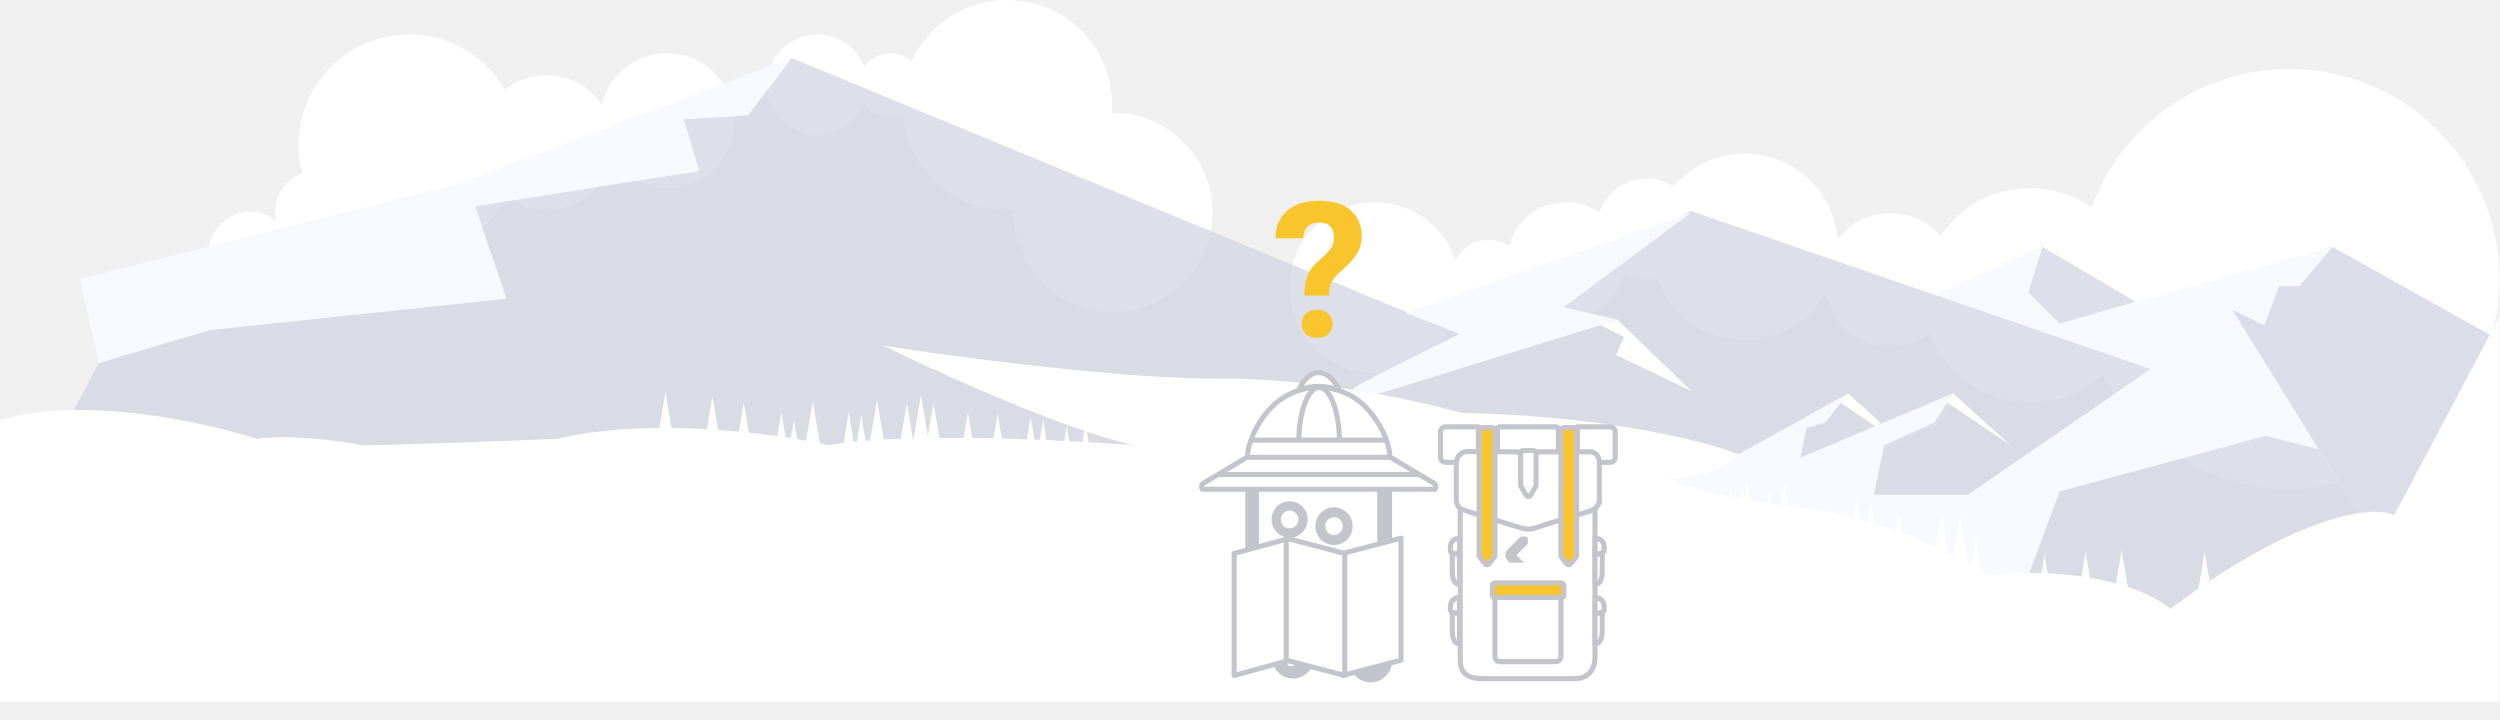
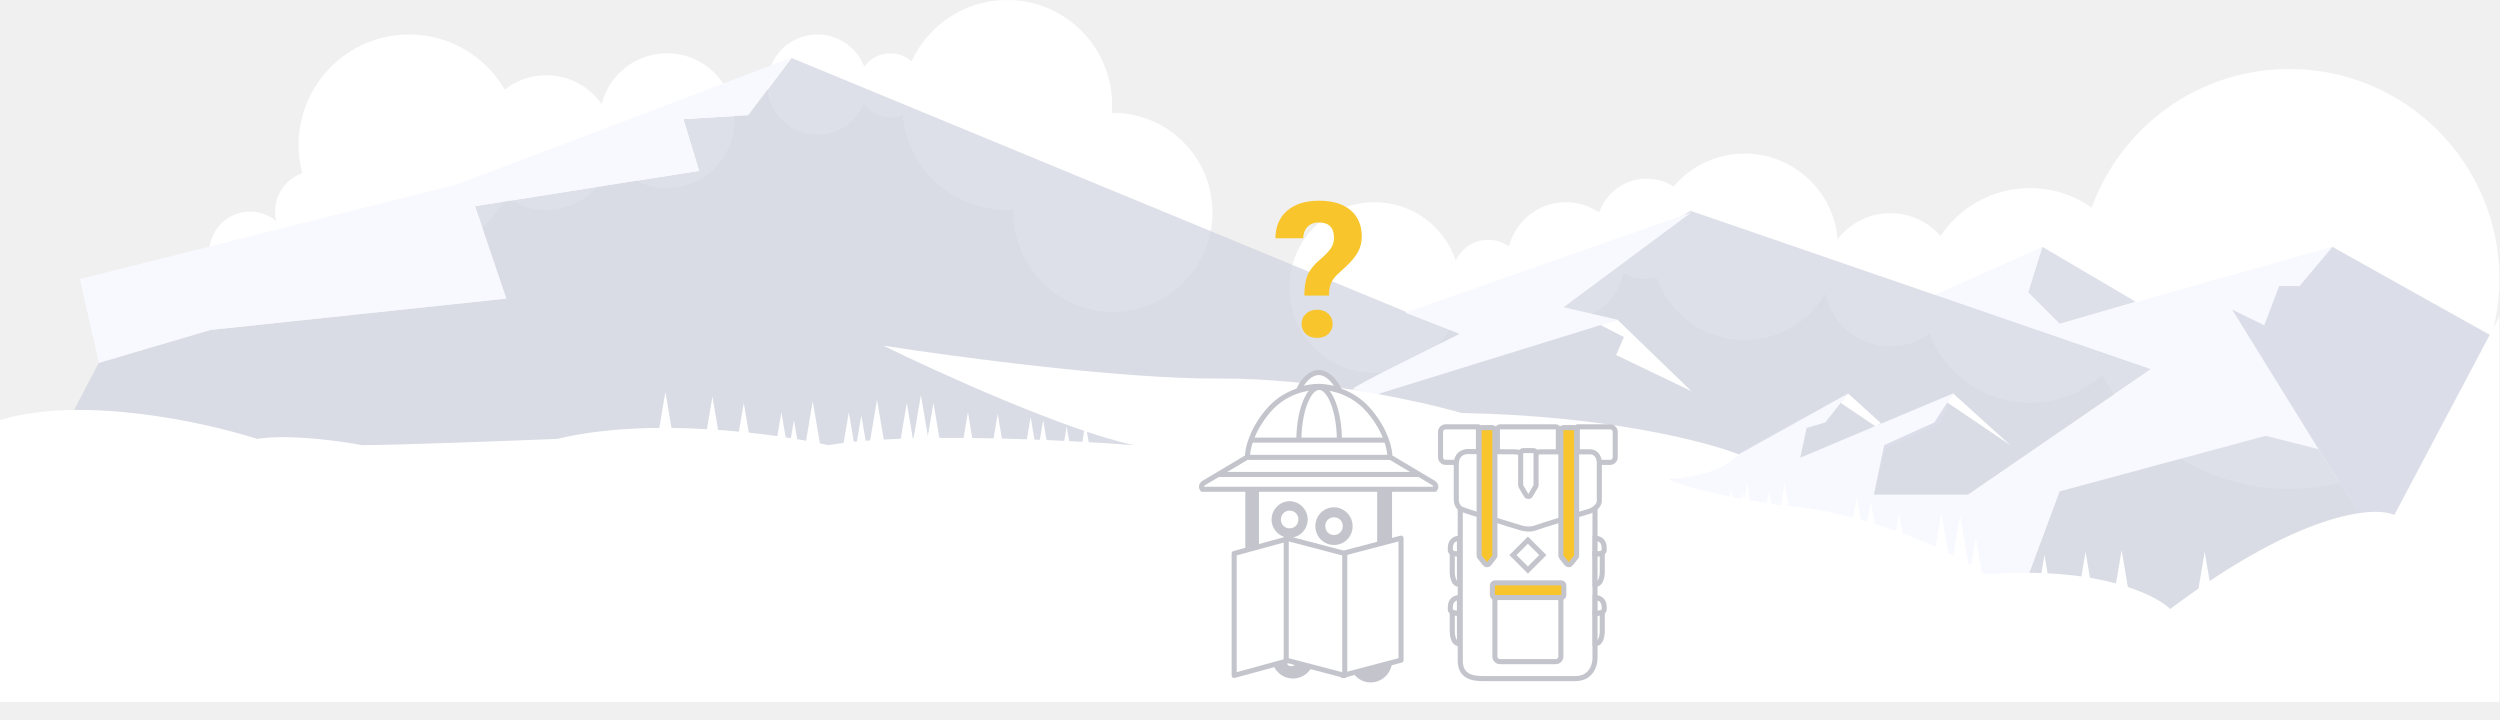
<svg xmlns="http://www.w3.org/2000/svg" width="984" height="283" viewBox="0 0 984 283" fill="none">
  <path fill-rule="evenodd" clip-rule="evenodd" d="M827.477 147.503C841.18 174.216 868.997 192.494 901.083 192.494C946.743 192.494 983.757 155.48 983.757 109.82C983.757 64.161 946.743 27.147 901.083 27.147C865.283 27.147 834.798 49.901 823.302 81.736C816.423 76.885 808.031 74.036 798.975 74.036C784.303 74.036 771.377 81.513 763.8 92.864C758.993 87.374 751.934 83.908 744.064 83.908C735.597 83.908 728.067 87.921 723.273 94.15C721.736 75.29 705.943 60.463 686.686 60.463C675.477 60.463 665.441 65.487 658.707 73.407C655.649 71.461 652.019 70.335 648.126 70.335C639.471 70.335 632.118 75.903 629.452 83.652C625.727 81.089 621.215 79.589 616.352 79.589C605.567 79.589 596.505 86.969 593.941 96.954C591.639 95.342 588.836 94.396 585.812 94.396C580.141 94.396 575.246 97.723 572.974 102.532C568.51 89.198 555.918 79.589 541.082 79.589C522.511 79.589 507.457 94.643 507.457 113.214C507.457 131.784 522.511 146.839 541.082 146.839C558.327 146.839 572.541 133.855 574.481 117.13C577.071 120.56 581.183 122.777 585.812 122.777C590.771 122.777 595.135 120.233 597.673 116.38C601.882 122.128 608.681 125.862 616.352 125.862C627.465 125.862 636.748 118.026 638.978 107.578C641.713 109.01 644.825 109.82 648.126 109.82C649.477 109.82 650.797 109.685 652.072 109.426C657.116 123.675 670.709 133.882 686.686 133.882C700.23 133.882 712.06 126.548 718.422 115.635C720.952 127.473 731.472 136.35 744.064 136.35C749.822 136.35 755.146 134.495 759.471 131.349C765.536 147.259 780.935 158.561 798.975 158.561C809.958 158.561 819.962 154.372 827.477 147.503Z" fill="white" />
  <path fill-rule="evenodd" clip-rule="evenodd" d="M355.255 45.323C357.261 66.283 374.917 82.674 396.403 82.674C397.235 82.674 398.062 82.649 398.883 82.601C398.875 82.933 398.871 83.265 398.871 83.599C398.871 105.236 416.411 122.777 438.048 122.777C459.685 122.777 477.226 105.236 477.226 83.599C477.226 61.962 459.685 44.422 438.048 44.422C437.907 44.422 437.766 44.422 437.626 44.424C437.701 43.405 437.739 42.375 437.739 41.337C437.739 18.507 419.232 0 396.403 0C379.71 0 365.329 9.894 358.803 24.137C356.573 22.17 353.645 20.977 350.438 20.977C346.216 20.977 342.478 23.046 340.18 26.224C337.331 18.824 330.153 13.573 321.749 13.573C310.846 13.573 302.006 22.413 302.006 33.316C302.006 44.22 310.846 53.059 321.749 53.059C330.003 53.059 337.074 47.994 340.023 40.803C342.305 44.107 346.119 46.273 350.438 46.273C352.144 46.273 353.771 45.935 355.255 45.323ZM240.738 62.656C245.532 69.535 253.5 74.036 262.52 74.036C277.172 74.036 289.05 62.158 289.05 47.507C289.05 32.855 277.172 20.977 262.52 20.977C250.115 20.977 239.699 29.491 236.796 40.995C232.002 34.116 224.034 29.614 215.014 29.614C208.846 29.614 203.17 31.719 198.665 35.249C191.134 22.288 177.099 13.573 161.029 13.573C137.007 13.573 117.533 33.047 117.533 57.07C117.533 60.905 118.029 64.624 118.961 68.166C112.737 70.372 108.278 76.311 108.278 83.291C108.278 84.584 108.431 85.841 108.72 87.045C105.931 84.702 102.334 83.291 98.407 83.291C89.547 83.291 82.365 90.473 82.365 99.332C82.365 108.191 89.547 115.373 98.407 115.373C107.266 115.373 114.448 108.191 114.448 99.332C114.448 98.039 114.295 96.782 114.006 95.578C116.795 97.921 120.392 99.332 124.319 99.332C129.412 99.332 133.951 96.959 136.889 93.258C143.796 97.874 152.098 100.566 161.029 100.566C177.631 100.566 192.061 91.264 199.391 77.588C203.773 80.787 209.173 82.674 215.014 82.674C227.419 82.674 237.836 74.159 240.738 62.656Z" fill="white" />
  <path d="M917.741 97.172L980.981 132.648L937.484 216.556L912.497 176.762L892.137 171.517L810.697 193.42L798.666 225.811L781.391 227.044L727.715 206.376L680.208 197.43L655.838 188.792L672.805 184.165L727.407 154.859L718.769 165.965L711.365 169.049L708.589 179.846L770.286 153.934L763.191 166.89L741.905 176.762L737.586 194.654H774.605L846.173 145.605L761.031 116.299L803.911 97.172L798.666 115.065L810.697 127.404L917.741 97.172Z" fill="#F8F9FF" />
  <path opacity="0.7" d="M912.497 176.762L937.484 216.865L839.695 252.957L798.666 225.811L810.697 193.42L891.828 171.517L912.497 176.762Z" fill="#CFD3DF" />
  <path opacity="0.7" d="M311.569 22.828L574.398 131.414L532.753 153.008L496.968 194.654L12.648 192.803L38.869 142.828L82.982 129.872L199.281 117.533L186.942 81.131L275.168 67.25L268.998 46.89L294.603 45.347L311.569 22.828Z" fill="#CFD3DF" />
  <path opacity="0.7" d="M840.62 118.766L803.91 97.172L798.358 115.065L810.697 127.404L840.62 118.766Z" fill="#CFD3DF" />
  <path opacity="0.7" d="M665.401 82.982L846.481 145.296L774.604 194.654H737.586L741.596 175.219L761.34 166.273L768.743 154.859L708.589 180.155L711.057 168.432L718.46 166.273L727.406 154.859L673.73 184.782L657.997 188.792L541.082 154.859L665.401 82.982Z" fill="#CFD3DF" />
  <path d="M294.294 45.347L311.261 22.828L180.155 72.494L31.465 109.82L38.869 142.828L82.674 129.872L199.281 117.533L186.942 81.131L275.168 67.25L268.998 46.89L294.294 45.347Z" fill="#F8F9FF" />
  <path d="M553.113 123.085L665.709 83.599L615.427 120.926L636.712 125.862L541.082 155.476C538.922 154.756 534.233 153.255 532.753 153.008C531.272 152.761 560.105 138.509 574.707 131.414L553.113 123.085Z" fill="#F8F9FF" />
  <path opacity="0.7" d="M918.05 97.172L980.981 132.34L937.176 216.556L878.564 121.851L891.212 128.021L897.073 112.597H905.094L918.05 97.172Z" fill="#CFD3DF" />
  <path d="M791.262 175.219L768.743 154.869L766.439 158.407L791.262 175.219Z" fill="white" />
  <path d="M740.363 166.582L727.401 154.864L724.473 158.564L738.203 167.816L740.363 166.582Z" fill="white" />
  <path d="M665.709 153.934L636.635 125.862L629.906 127.925L639.18 132.648L636.095 139.743L665.709 153.934Z" fill="white" />
  <path d="M942.42 202.674L983.757 124.628V276.285H0V165.348C32.082 155.476 80.823 166.17 101.183 172.751C113.769 170.777 133.985 173.574 142.52 175.219C155.106 175.219 198.972 173.574 219.332 172.751C256.104 163.867 305.811 170.695 326.068 175.219C355.682 170.037 418.613 173.06 446.377 175.219C419.724 169.543 369.461 146.736 347.662 136.042C375.837 140.463 441.688 149.245 479.693 148.998C517.699 148.751 559.282 157.944 575.323 162.571C632.331 163.558 672.085 173.882 684.527 178.921C684.033 179.415 680.414 182.314 678.666 183.24C672.249 186.942 661.596 188.175 657.38 188.792C664.537 192.741 688.126 197.019 699.026 198.664C737.031 201.379 769.977 218.098 781.7 226.119C824.887 222.664 848.024 233.728 854.193 239.692C905.278 201.44 934.296 199.075 942.42 202.674Z" fill="white" />
  <path d="M319.898 157.944L316.692 176.916H323.104L319.898 157.944Z" fill="white" />
  <path d="M345.194 157.327L341.988 176.299H348.4L345.194 157.327Z" fill="white" />
  <path d="M339.024 163.497L335.818 182.468H342.23L339.024 163.497Z" fill="white" />
  <path d="M334.089 162.263L330.883 181.235H337.295L334.089 162.263Z" fill="white" />
  <path d="M356.917 158.561L353.711 177.533H360.122L356.917 158.561Z" fill="white" />
  <path d="M362.469 155.476L359.263 174.448H365.675L362.469 155.476Z" fill="white" />
  <path d="M367.405 158.561L364.199 177.533H370.611L367.405 158.561Z" fill="white" />
  <path d="M380.978 162.263L377.772 181.235H384.184L380.978 162.263Z" fill="white" />
  <path d="M405.657 164.114L402.451 183.086H408.863L405.657 164.114Z" fill="white" />
  <path d="M410.593 165.348L407.387 184.319H413.798L410.593 165.348Z" fill="white" />
  <path d="M419.847 167.815L416.641 186.787H423.053L419.847 167.815Z" fill="white" />
  <path d="M427.251 166.582L424.045 185.553H430.457L427.251 166.582Z" fill="white" />
  <path d="M392.701 162.88L389.495 181.852H395.907L392.701 162.88Z" fill="white" />
  <path d="M312.495 165.348L309.289 184.319H315.701L312.495 165.348Z" fill="white" />
  <path d="M307.559 162.263L304.353 181.235H310.765L307.559 162.263Z" fill="white" />
  <path d="M292.752 158.561L289.546 177.533H295.958L292.752 158.561Z" fill="white" />
  <path d="M280.412 156.093L277.206 175.065H283.618L280.412 156.093Z" fill="white" />
  <path d="M261.903 154.242L258.697 173.214H265.109L261.903 154.242Z" fill="white" />
  <path d="M771.52 202.983L768.314 221.955H774.725L771.52 202.983Z" fill="white" />
  <path d="M764.116 201.749L760.91 220.721H767.322L764.116 201.749Z" fill="white" />
  <path d="M777.689 211.62L774.483 230.592H780.895L777.689 211.62Z" fill="white" />
  <path d="M747.458 201.749L744.252 220.721H750.664L747.458 201.749Z" fill="white" />
  <path d="M736.352 197.43L733.147 216.402H739.558L736.352 197.43Z" fill="white" />
  <path d="M730.8 195.579L727.594 214.551H734.006L730.8 195.579Z" fill="white" />
  <path d="M702.419 190.026L699.213 208.998H705.625L702.419 190.026Z" fill="white" />
  <path d="M687.612 190.026L684.406 208.998H690.818L687.612 190.026Z" fill="white" />
  <path d="M696.249 193.111L693.043 212.083H699.455L696.249 193.111Z" fill="white" />
  <path d="M685.761 193.111L682.555 212.083H688.967L685.761 193.111Z" fill="white" />
  <path d="M681.442 192.494L678.236 211.466H684.648L681.442 192.494Z" fill="white" />
  <path d="M867.767 217.173L864.561 236.145H870.973L867.767 217.173Z" fill="white" />
  <path d="M835.067 216.556L831.861 235.528H838.273L835.067 216.556Z" fill="white" />
  <path d="M804.702 218.407L801.496 237.379H807.908L804.702 218.407Z" fill="white" />
  <path d="M820.877 217.173L817.671 236.145H824.083L820.877 217.173Z" fill="white" />
  <path d="M583.861 267.095H598.39H619.973C626.508 267.095 627.91 261.487 627.794 258.683V228.237V188.406H574.755V201.613C574.778 219.2 574.755 254.644 574.755 260.039C574.755 266.382 579.708 267.095 583.861 267.095Z" fill="white" stroke="#C4C5CC" stroke-width="2" />
  <mask id="path-49-inside-1" fill="white">
    <path d="M566 170C566 168.343 567.343 167 569 167H581.914C582.467 167 582.914 167.448 582.914 168V181.986C582.914 182.538 582.467 182.986 581.914 182.986H569C567.343 182.986 566 181.643 566 179.986V170Z" />
  </mask>
  <path d="M566 170C566 168.343 567.343 167 569 167H581.914C582.467 167 582.914 167.448 582.914 168V181.986C582.914 182.538 582.467 182.986 581.914 182.986H569C567.343 182.986 566 181.643 566 179.986V170Z" fill="white" stroke="#C4C5CC" stroke-width="4" mask="url(#path-49-inside-1)" />
  <mask id="path-50-inside-2" fill="white">
    <path d="M636.748 179.986C636.748 181.643 635.405 182.986 633.748 182.986L620.834 182.986C620.282 182.986 619.834 182.538 619.834 181.986L619.834 168C619.834 167.448 620.282 167 620.834 167L633.748 167C635.405 167 636.748 168.343 636.748 170L636.748 179.986Z" />
  </mask>
  <path d="M636.748 179.986C636.748 181.643 635.405 182.986 633.748 182.986L620.834 182.986C620.282 182.986 619.834 182.538 619.834 181.986L619.834 168C619.834 167.448 620.282 167 620.834 167L633.748 167C635.405 167 636.748 168.343 636.748 170L636.748 179.986Z" fill="white" stroke="#C4C5CC" stroke-width="4" mask="url(#path-50-inside-2)" />
  <rect x="589.389" y="168" width="23.97" height="17.212" rx="1" fill="white" stroke="#C4C5CC" stroke-width="2" />
  <path d="M631.408 215.592C631.408 212.541 629.122 211.828 627.827 211.852V217.987C630.408 218.339 631.367 217.254 631.408 216.667V215.592Z" fill="white" stroke="#C4C5CC" stroke-width="2" />
  <path d="M630.651 224.635V217.645C629.81 218.153 628.447 218.083 627.803 218.042V229.97C630.306 230.165 630.7 226.485 630.651 224.635Z" fill="white" stroke="#C4C5CC" stroke-width="2" />
  <path d="M631.408 238.936C631.408 235.885 629.122 235.171 627.827 235.196V241.331C630.408 241.683 631.367 240.598 631.408 240.011V238.936Z" fill="white" stroke="#C4C5CC" stroke-width="2" />
  <path d="M630.651 247.979V240.989C629.81 241.497 628.447 241.427 627.803 241.386V253.314C630.306 253.509 630.7 249.829 630.651 247.979Z" fill="white" stroke="#C4C5CC" stroke-width="2" />
  <path d="M570.852 215.592C570.852 212.541 573.138 211.828 574.433 211.852V217.987C571.852 218.339 570.893 217.254 570.852 216.667V215.592Z" fill="white" stroke="#C4C5CC" stroke-width="2" />
  <path d="M571.609 224.635V217.645C572.45 218.153 573.813 218.083 574.457 218.042V229.97C571.954 230.165 571.56 226.485 571.609 224.635Z" fill="white" stroke="#C4C5CC" stroke-width="2" />
  <path d="M570.852 238.936C570.852 235.885 573.138 235.171 574.433 235.196V241.331C571.852 241.683 570.893 240.598 570.852 240.011V238.936Z" fill="white" stroke="#C4C5CC" stroke-width="2" />
  <path d="M571.609 247.979V240.989C572.45 241.497 573.813 241.427 574.457 241.386V253.314C571.954 253.509 571.56 249.829 571.609 247.979Z" fill="white" stroke="#C4C5CC" stroke-width="2" />
  <path d="M573.19 182.705C573.19 178.34 576.55 177.573 578.23 177.735C583.287 177.77 593.919 177.84 595.991 177.84C598.062 177.84 598.789 178.372 598.893 178.639H604.506C604.548 177.93 605.948 177.811 606.644 177.84C611.706 177.834 622.614 177.826 625.742 177.84C628.87 177.853 629.548 180.811 629.496 182.288V183.644V197.025C629.496 199.361 626.901 200.802 625.603 201.231C619.509 203.026 606.758 206.84 604.506 207.73C602.254 208.62 599.559 208.101 598.493 207.73C591.507 205.61 577.111 201.196 575.415 200.501C573.719 199.806 573.225 197.801 573.19 196.886V195.148V182.705Z" fill="white" stroke="#C4C5CC" stroke-width="2" />
  <path d="M582.192 169.317C582.192 168.765 582.64 168.317 583.192 168.317H587.389C587.941 168.317 588.389 168.765 588.389 169.317V218.643C588.389 218.869 588.312 219.088 588.171 219.265L586.073 221.902C585.672 222.405 584.908 222.405 584.508 221.902L582.41 219.265C582.269 219.088 582.192 218.869 582.192 218.643V169.317Z" fill="#F8C62C" stroke="#C4C5CC" stroke-width="2" />
  <path d="M598.525 178.364C598.525 177.812 598.973 177.364 599.525 177.364H603.594C604.146 177.364 604.594 177.812 604.594 178.364V190.939C604.594 191.117 604.546 191.291 604.456 191.445L602.422 194.911C602.036 195.569 601.084 195.569 600.697 194.911L598.663 191.445C598.573 191.291 598.525 191.117 598.525 190.939V178.364Z" fill="white" stroke="#C4C5CC" stroke-width="2" />
  <path d="M614.36 169.317C614.36 168.765 614.807 168.317 615.36 168.317H619.556C620.108 168.317 620.556 168.765 620.556 169.317V218.643C620.556 218.869 620.479 219.088 620.338 219.265L618.24 221.902C617.84 222.405 617.076 222.405 616.675 221.902L614.577 219.265C614.436 219.088 614.36 218.869 614.36 218.643V169.317Z" fill="#F8C62C" stroke="#C4C5CC" stroke-width="2" />
-   <mask id="path-64-inside-3" fill="white">
-     <rect x="601.373" y="211.183" width="10.315" height="10.315" rx="1" transform="rotate(45 601.373 211.183)" />
-   </mask>
-   <rect x="601.373" y="211.183" width="10.315" height="10.315" rx="1" transform="rotate(45 601.373 211.183)" stroke="#C4C5CC" stroke-width="4" mask="url(#path-64-inside-3)" />
+   <path d="M601.373 212.597L607.253 218.477L601.373 224.356L595.494 218.477L601.373 212.597Z" stroke="#C4C5CC" stroke-width="2" />
  <rect x="588.389" y="231.138" width="25.97" height="29.282" rx="2" fill="white" stroke="#C4C5CC" stroke-width="2" />
  <rect x="587.412" y="229.426" width="28.109" height="5.768" rx="1" fill="#F8C62C" stroke="#C4C5CC" stroke-width="2" />
  <path d="M492.997 228.111V193.587C493.62 186.49 497.599 171.75 508.532 169.563C522.198 166.83 534.857 171.433 537.015 174.598C539.172 177.763 546.365 181.359 545.214 235.16V259.039C545.694 261.149 545.358 265.57 540.179 266.376C536.956 266.877 535.757 262.313 535.474 257.292L531.98 259.039H528.24L525.507 257.169V247.387L521.91 251.559L520.184 252.566H517.882L513.423 249.833V260.765L509.827 265.225L505.943 263.93L504.36 260.765L502.203 255.443L498.319 257.169L494.147 254.724L491.845 248.682L492.997 228.111Z" fill="white" />
  <path fill-rule="evenodd" clip-rule="evenodd" d="M500.489 204.469C500.489 200.543 503.722 197.272 507.601 197.272C511.481 197.272 514.714 200.543 514.714 204.469C514.714 208.395 511.481 211.667 507.601 211.667C503.722 211.667 500.489 208.395 500.489 204.469ZM504.154 204.469C504.154 206.432 505.663 207.958 507.603 207.958C509.543 207.958 511.052 206.432 511.052 204.469C511.052 202.506 509.543 200.979 507.603 200.979C505.663 200.979 504.154 202.506 504.154 204.469Z" fill="#C4C5CC" />
  <path fill-rule="evenodd" clip-rule="evenodd" d="M517.735 207.086C517.735 202.942 520.968 199.67 525.063 199.67C528.943 199.67 532.392 202.942 532.392 207.086C532.392 211.23 529.159 214.502 525.063 214.502C520.968 214.502 517.735 211.23 517.735 207.086ZM521.615 207.086C521.615 209.049 523.124 210.576 525.064 210.576C527.004 210.576 528.513 209.049 528.513 207.086C528.513 205.123 527.004 203.596 525.064 203.596C523.124 203.596 521.615 205.123 521.615 207.086Z" fill="#C4C5CC" />
  <path fill-rule="evenodd" clip-rule="evenodd" d="M490.144 192.909C490.144 176.769 503.076 163.683 519.026 163.683C534.976 163.683 547.909 176.769 547.909 192.909V260.087C547.909 264.885 544.029 268.593 539.503 268.593C535.407 268.593 532.174 265.758 531.312 261.832C530.666 262.05 530.019 262.05 529.372 262.05C525.061 262.05 521.613 258.778 521.182 254.416C520.535 254.634 519.888 254.634 519.242 254.634C518.595 254.634 517.949 254.634 517.302 254.416V258.56C517.302 263.359 513.422 267.067 508.896 267.067C504.369 267.067 500.705 263.359 500.49 258.778C499.843 258.997 499.196 258.997 498.55 258.997C493.808 258.997 490.144 255.071 490.144 250.49V192.909ZM540.939 263.765C542.057 263.765 542.952 262.882 542.952 261.779H542.057V193.826C542.057 181.25 531.544 170.881 518.795 170.881C506.045 170.881 495.532 181.25 495.532 193.826V252.292C495.532 253.395 496.427 254.278 497.545 254.278C498.664 254.278 499.559 253.395 499.559 252.292V246.776H506.269V260.235C506.269 261.338 507.164 262.22 508.282 262.22C509.4 262.22 510.295 261.338 510.295 260.235V232.436H517.005V247.879C517.005 248.983 517.9 249.865 519.018 249.865H519.466C520.584 249.865 521.479 248.983 521.479 247.879V243.688H528.189V255.381C528.189 256.484 529.084 257.366 530.202 257.366C531.321 257.366 532.215 256.484 532.215 255.381V245.232H538.926V261.779C538.926 262.882 539.82 263.765 540.939 263.765Z" fill="#C4C5CC" />
  <path d="M539.93 263.5C541.353 263.969 542.069 262.6 542.069 261.796L543.079 260.774L544.62 261.583L544.527 265.119L539.383 265.579L539.93 263.5Z" fill="#C4C5CC" />
  <path d="M499.113 161.747C505.778 153.883 514.615 152.486 518.607 152.486H519.448C523.453 152.438 532.277 153.883 538.941 161.747C545.606 169.611 547.124 177.094 547.05 179.853L564.378 190.183C564.859 190.535 565.611 191.505 564.767 192.571H519.448H518.607H473.288C472.444 191.505 473.196 190.535 473.677 190.183L491.005 179.853C490.931 177.094 492.449 169.611 499.113 161.747Z" fill="white" stroke="#C4C5CC" stroke-width="2" />
  <path d="M479.418 186.756L558.276 186.757" stroke="#C4C5CC" stroke-width="2" />
  <path d="M490.839 180.019H547.154" stroke="#C4C5CC" stroke-width="2" />
  <path d="M511.244 153.332C513.521 148.248 520.239 141.188 527.179 153.392C520.56 151.752 517.874 151.554 511.244 153.332Z" fill="white" stroke="#C4C5CC" stroke-width="2" />
  <path d="M527.182 173.233C527.182 162.342 523.614 152.485 519.212 152.485C514.811 152.485 511.242 162.342 511.242 173.233" stroke="#C4C5CC" stroke-width="2" />
  <path d="M492.468 173.233H545.326" stroke="#C4C5CC" stroke-width="2" />
  <path d="M485.77 217.846L507.732 211.829L507.732 259.847L485.77 265.864L485.77 217.846Z" fill="white" stroke="#C4C5CC" stroke-width="2" stroke-linecap="round" stroke-linejoin="round" />
  <path d="M528.411 217.855L551.449 211.814V259.838L528.411 265.879L528.411 217.855Z" fill="white" stroke="#C4C5CC" stroke-width="2" stroke-linecap="round" stroke-linejoin="round" />
  <path d="M529.293 217.855L506.255 211.814V259.838L529.293 265.879L529.293 217.855Z" fill="white" stroke="#C4C5CC" stroke-width="2" stroke-linecap="round" stroke-linejoin="round" />
  <path d="M513.396 116.343C513.396 112.956 513.824 110.258 514.679 108.25C515.535 106.242 517.094 104.27 519.358 102.335C521.648 100.375 523.17 98.79 523.925 97.581C524.679 96.347 525.057 95.052 525.057 93.698C525.057 89.609 523.094 87.564 519.17 87.564C517.308 87.564 515.811 88.121 514.679 89.234C513.572 90.323 512.994 91.835 512.943 93.77H502C502.05 89.149 503.597 85.532 506.642 82.919C509.711 80.306 513.887 79 519.17 79C524.503 79 528.642 80.246 531.585 82.738C534.528 85.206 536 88.702 536 93.226C536 95.282 535.522 97.23 534.566 99.069C533.61 100.883 531.937 102.903 529.547 105.129L526.491 107.923C524.579 109.69 523.484 111.758 523.208 114.129L523.057 116.343H513.396ZM512.302 127.484C512.302 125.863 512.868 124.532 514 123.492C515.157 122.427 516.629 121.895 518.415 121.895C520.201 121.895 521.66 122.427 522.792 123.492C523.95 124.532 524.528 125.863 524.528 127.484C524.528 129.081 523.962 130.399 522.83 131.44C521.723 132.48 520.252 133 518.415 133C516.579 133 515.094 132.48 513.962 131.44C512.855 130.399 512.302 129.081 512.302 127.484Z" fill="#F8C62C" />
</svg>
